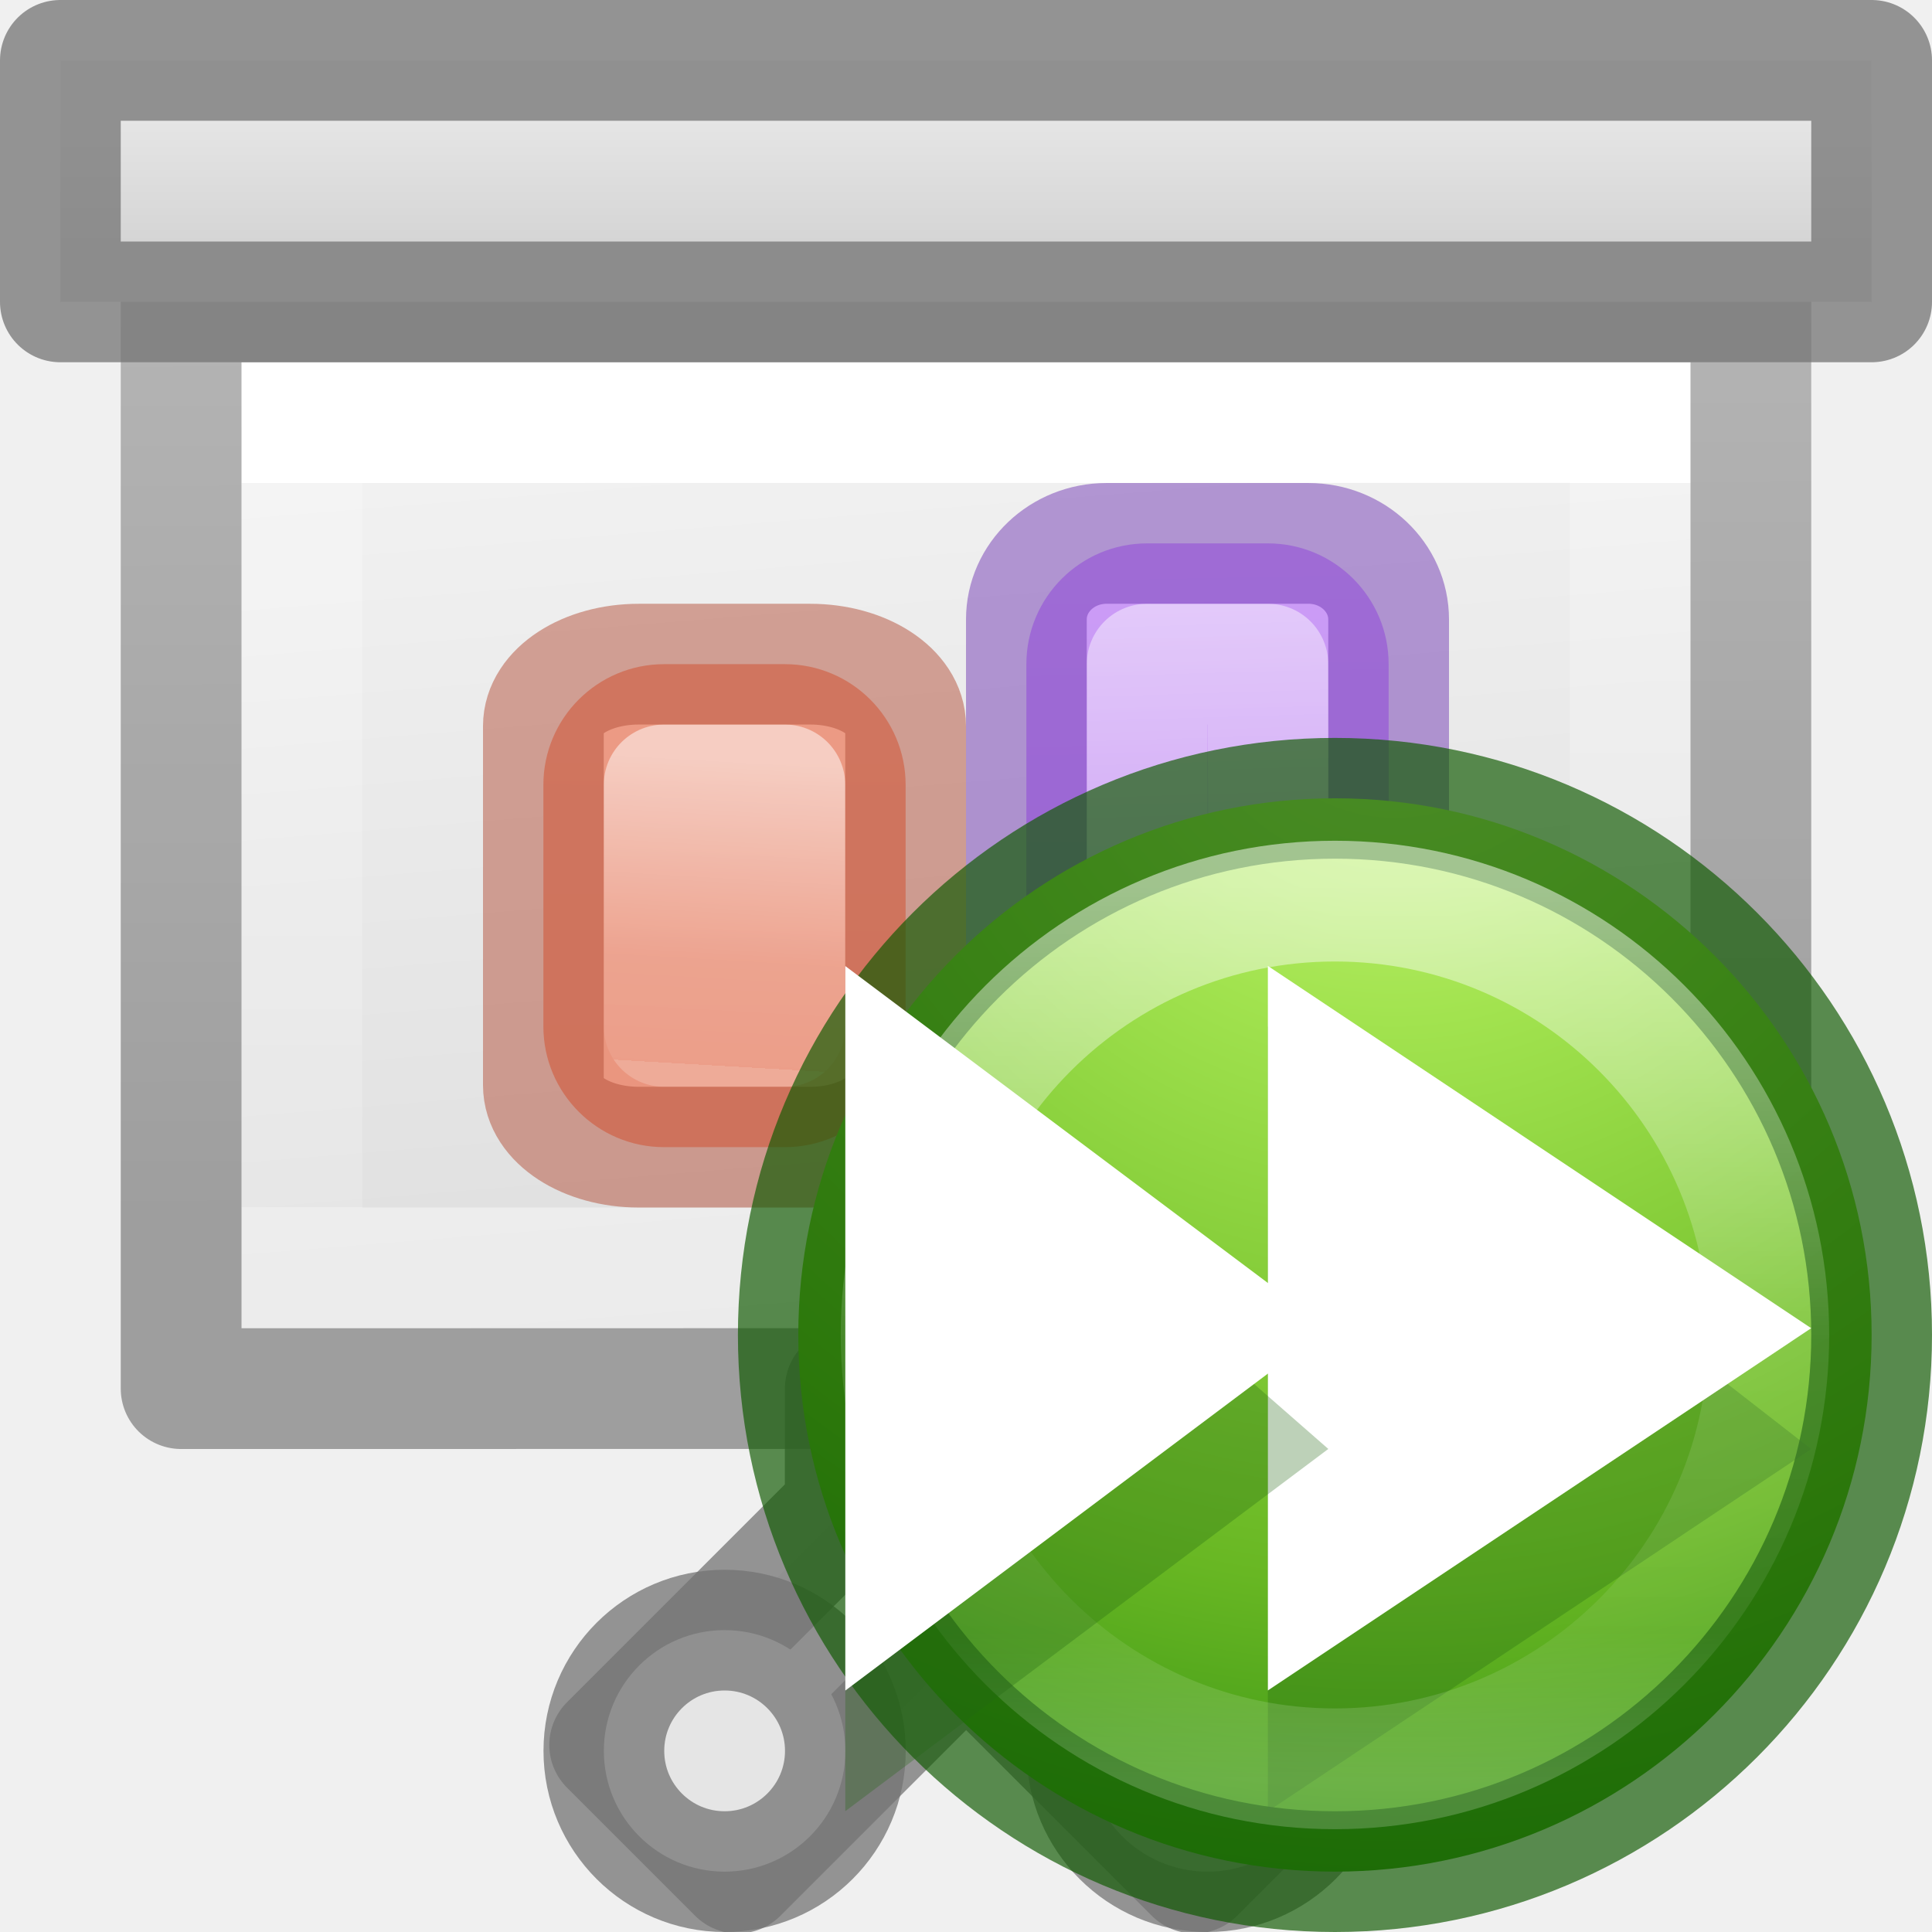
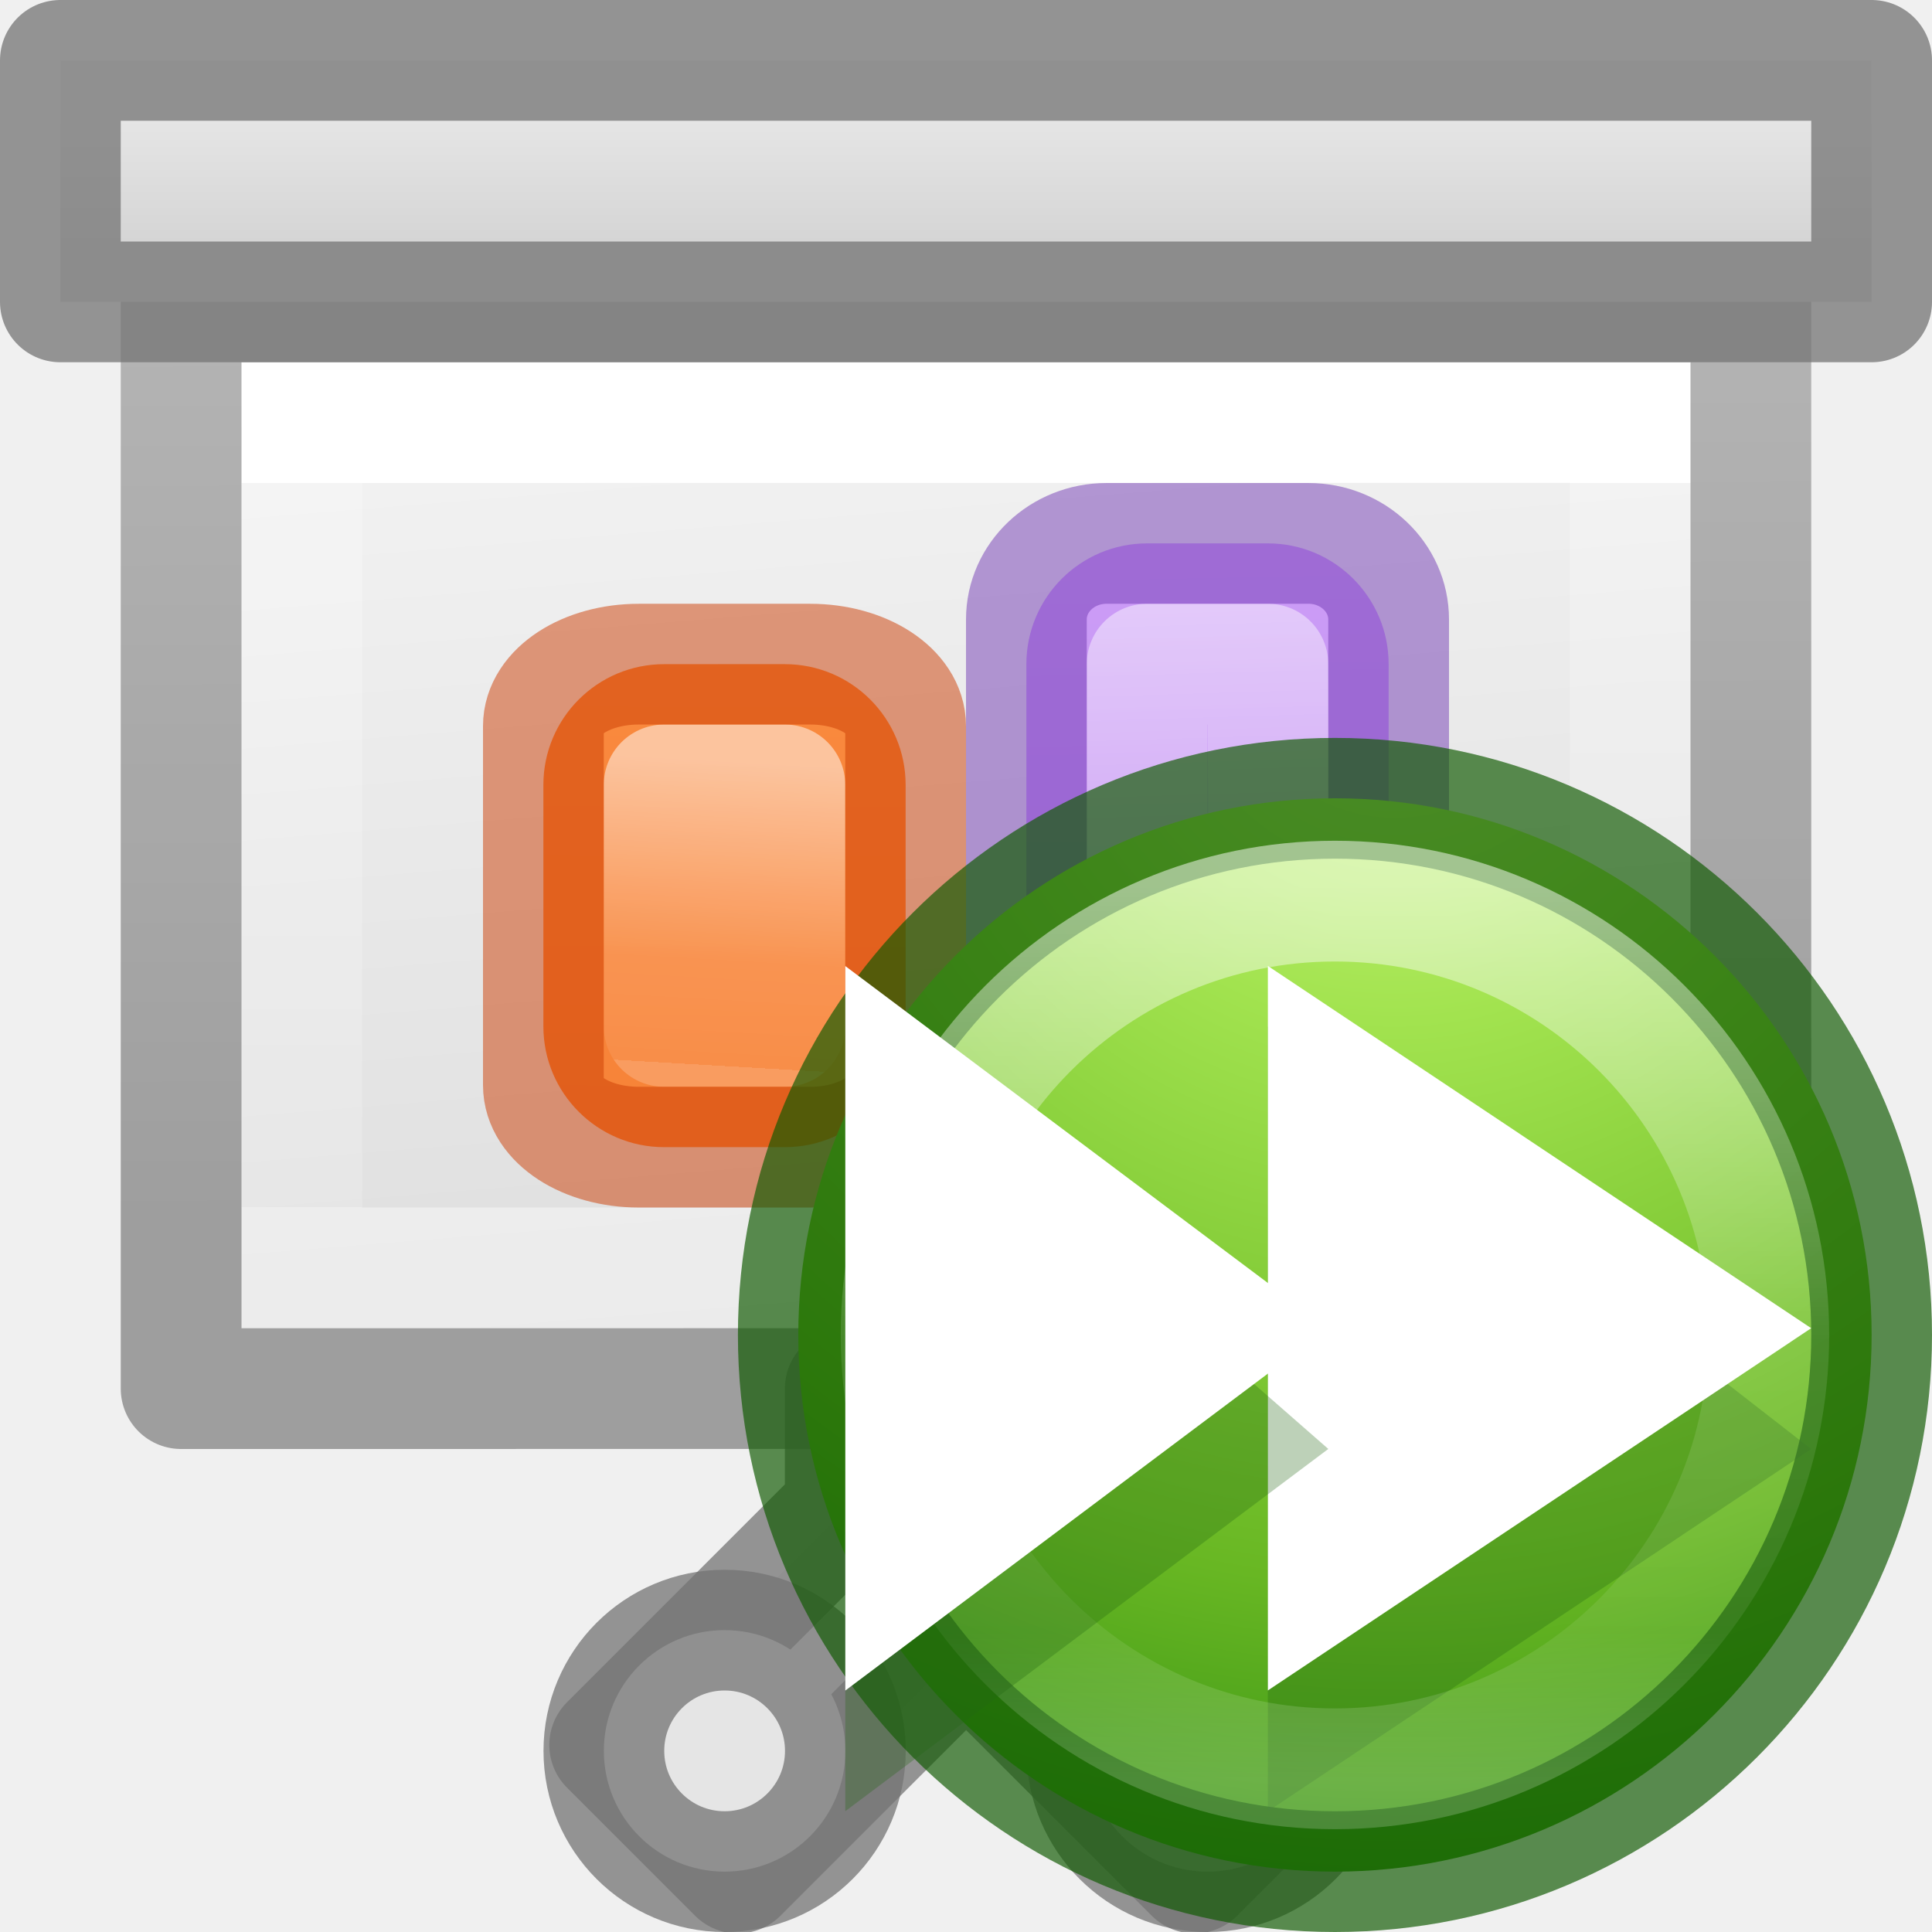
<svg xmlns="http://www.w3.org/2000/svg" xmlns:xlink="http://www.w3.org/1999/xlink" height="16" viewBox="0 0 16 16" width="16">
  <linearGradient id="a" gradientTransform="matrix(.2857136 0 0 .304197 .142873 2.232605)" gradientUnits="userSpaceOnUse" x1="25.132" x2="27.5" y1=".985" y2="32.109">
    <stop offset="0" stop-color="#f4f4f4" />
    <stop offset="1" stop-color="#dbdbdb" />
  </linearGradient>
  <linearGradient id="b" gradientTransform="matrix(.2432432 0 0 .3513513 2.162164 -.432428)" gradientUnits="userSpaceOnUse" x1="24" x2="24" y1="6.923" y2="24">
    <stop offset="0" stop-color="#fff" />
    <stop offset="0" stop-color="#fff" stop-opacity=".235" />
    <stop offset="1" stop-color="#fff" stop-opacity=".157" />
    <stop offset="1" stop-color="#fff" stop-opacity=".392" />
  </linearGradient>
  <linearGradient id="c" gradientTransform="matrix(.2537859 0 0 .3050187 19.12898 -.685477)" gradientUnits="userSpaceOnUse" x1="-51.733" x2="-51.786" y1="28.475" y2="2.906">
    <stop offset="0" stop-opacity=".34" />
    <stop offset="1" stop-opacity=".247" />
  </linearGradient>
  <linearGradient id="d" gradientUnits="userSpaceOnUse" x1="8.5" x2="8.5" y1="2" y2="1">
    <stop offset="0" stop-color="#d5d5d5" />
    <stop offset="1" stop-color="#e5e5e5" />
  </linearGradient>
  <linearGradient id="e" gradientUnits="userSpaceOnUse" x1="13.561" x2="13.608" y1="-5.013" y2="21.532">
-     <stop offset="0" stop-color="#f7b19e" />
-     <stop offset="1" stop-color="#e2866d" />
+     <stop offset="0" stop-color="#ffa154" />
+     <stop offset="1" stop-color="#f37329" />
  </linearGradient>
  <linearGradient id="f" gradientUnits="userSpaceOnUse" x1="12.883" x2="13.028" xlink:href="#g" y1="9.505" y2="12.017" />
  <linearGradient id="g">
    <stop offset="0" stop-color="#fff" />
    <stop offset=".654" stop-color="#fff" stop-opacity=".235" />
    <stop offset="1" stop-color="#fff" stop-opacity=".157" />
    <stop offset="1" stop-color="#fff" stop-opacity=".392" />
  </linearGradient>
  <linearGradient id="h" gradientUnits="userSpaceOnUse" x1="15.893" x2="15.608" y1="7.157" y2="21.532">
    <stop offset="0" stop-color="#cd9ef7" />
    <stop offset="1" stop-color="#a56de2" />
  </linearGradient>
  <linearGradient id="i" gradientUnits="userSpaceOnUse" x1="14.704" x2="14.552" xlink:href="#g" y1="7.534" y2="12.517" />
  <radialGradient id="j" cx="11.042" cy="4.127" gradientTransform="matrix(-.04245955 2.391124 -2.392832 -.04248992 21.38673 -22.10121)" gradientUnits="userSpaceOnUse" r="5.5">
    <stop offset="0" stop-color="#cdf87e" />
    <stop offset=".262" stop-color="#a2e34f" />
    <stop offset=".661" stop-color="#68b723" />
    <stop offset="1" stop-color="#1d7e0d" />
  </radialGradient>
  <linearGradient id="k" gradientUnits="userSpaceOnUse" x1="10.385" x2="10.385" y1="6.322" y2="14.65">
    <stop offset="0" stop-color="#fff" />
    <stop offset=".508" stop-color="#fff" stop-opacity=".235" />
    <stop offset=".835" stop-color="#fff" stop-opacity=".157" />
    <stop offset="1" stop-color="#fff" stop-opacity=".392" />
  </linearGradient>
  <path d="m2 3h12l0 7.999-12.0.001z" fill="url(#a)" />
  <g fill="none" transform="translate(-1 2)">
    <path d="m14.5 8.499-11.0.001v-7l11-.001z" stroke="url(#b)" stroke-linecap="round" />
    <path d="m2.5.5c2.521 0 13.0 0 13.0 0l0 8.999-13.0.001z" stroke="url(#c)" stroke-linejoin="round" stroke-width="1" />
  </g>
  <g stroke="#747474" stroke-linecap="square" stroke-linejoin="round" stroke-opacity=".745">
    <path d="m.5.5h15v2h-15z" fill="url(#d)" />
    <g fill="#e5e5e5">
      <path d="m7 11.5v1l-1.951 1.951 1.061 1.061 1.891-1.891 1.891 1.891 1.061-1.061-1.951-1.951v-1z" />
      <circle cx="6.001" cy="14.5" r="1" />
      <circle cx="10.001" cy="14.5" r="1" />
    </g>
  </g>
  <g transform="matrix(-.9999874 0 0 .9999874 29.01478 -2.968806)">
    <rect fill="url(#h)" height="5" rx="1" width="3" x="17.515" y="7.469" />
    <g fill="none" stroke-linecap="round" stroke-linejoin="round">
      <path d="m18.515 8.469h1v3l-1.012.048z" opacity=".5" stroke="url(#i)" />
      <rect height="5" opacity=".5" rx=".664" ry=".63" stroke="#7239b3" width="3" x="17.515" y="7.469" />
    </g>
  </g>
  <g transform="matrix(-.9999874 0 0 .9999874 22.02783 -3.016593)">
    <rect fill="url(#e)" height="4" rx="1" width="3" x="14.528" y="8.517" />
    <g fill="none" stroke-linecap="round" stroke-linejoin="round">
      <path d="m15.528 9.517 1-0-0 2h-1z" opacity=".5" stroke="url(#f)" />
-       <rect height="4" opacity=".5" rx=".79" ry=".513" stroke="#b35039" width="3" x="14.528" y="8.517" />
+       <rect height="4" opacity=".5" rx=".79" ry=".513" stroke="#cc3b02" width="3" x="14.528" y="8.517" />
    </g>
  </g>
  <g transform="matrix(.8888889 0 0 .8888889 1.722222 1.722222)">
    <circle cx="10.5" cy="10.5" r="5" style="stroke:#0f5a00;stroke-linecap:round;stroke-linejoin:round;stroke-opacity:.675;stroke-width:1.125;fill:url(#j)" />
    <path d="m9.875 7.625 5.062 3.938-5.062 3.375z" fill="#206612" opacity=".3" />
    <path d="m9.875 7.062 5.062 3.375-5.062 3.375z" fill="#fff" />
    <path d="m14.542 10.5c0 2.232-1.81 4.042-4.042 4.042s-4.042-1.81-4.042-4.042c0-2.233 1.81-4.042 4.042-4.042s4.042 1.81 4.042 4.042z" style="opacity:.5;fill:none;stroke-linecap:round;stroke-linejoin:round;stroke-width:1.125;stroke:url(#k)" />
    <path d="m5.938 7.625 4.5 3.937-4.5 3.375z" fill="#206612" opacity=".3" />
    <path d="m5.938 7.063 4.5 3.375-4.5 3.375z" fill="#fff" />
  </g>
</svg>
